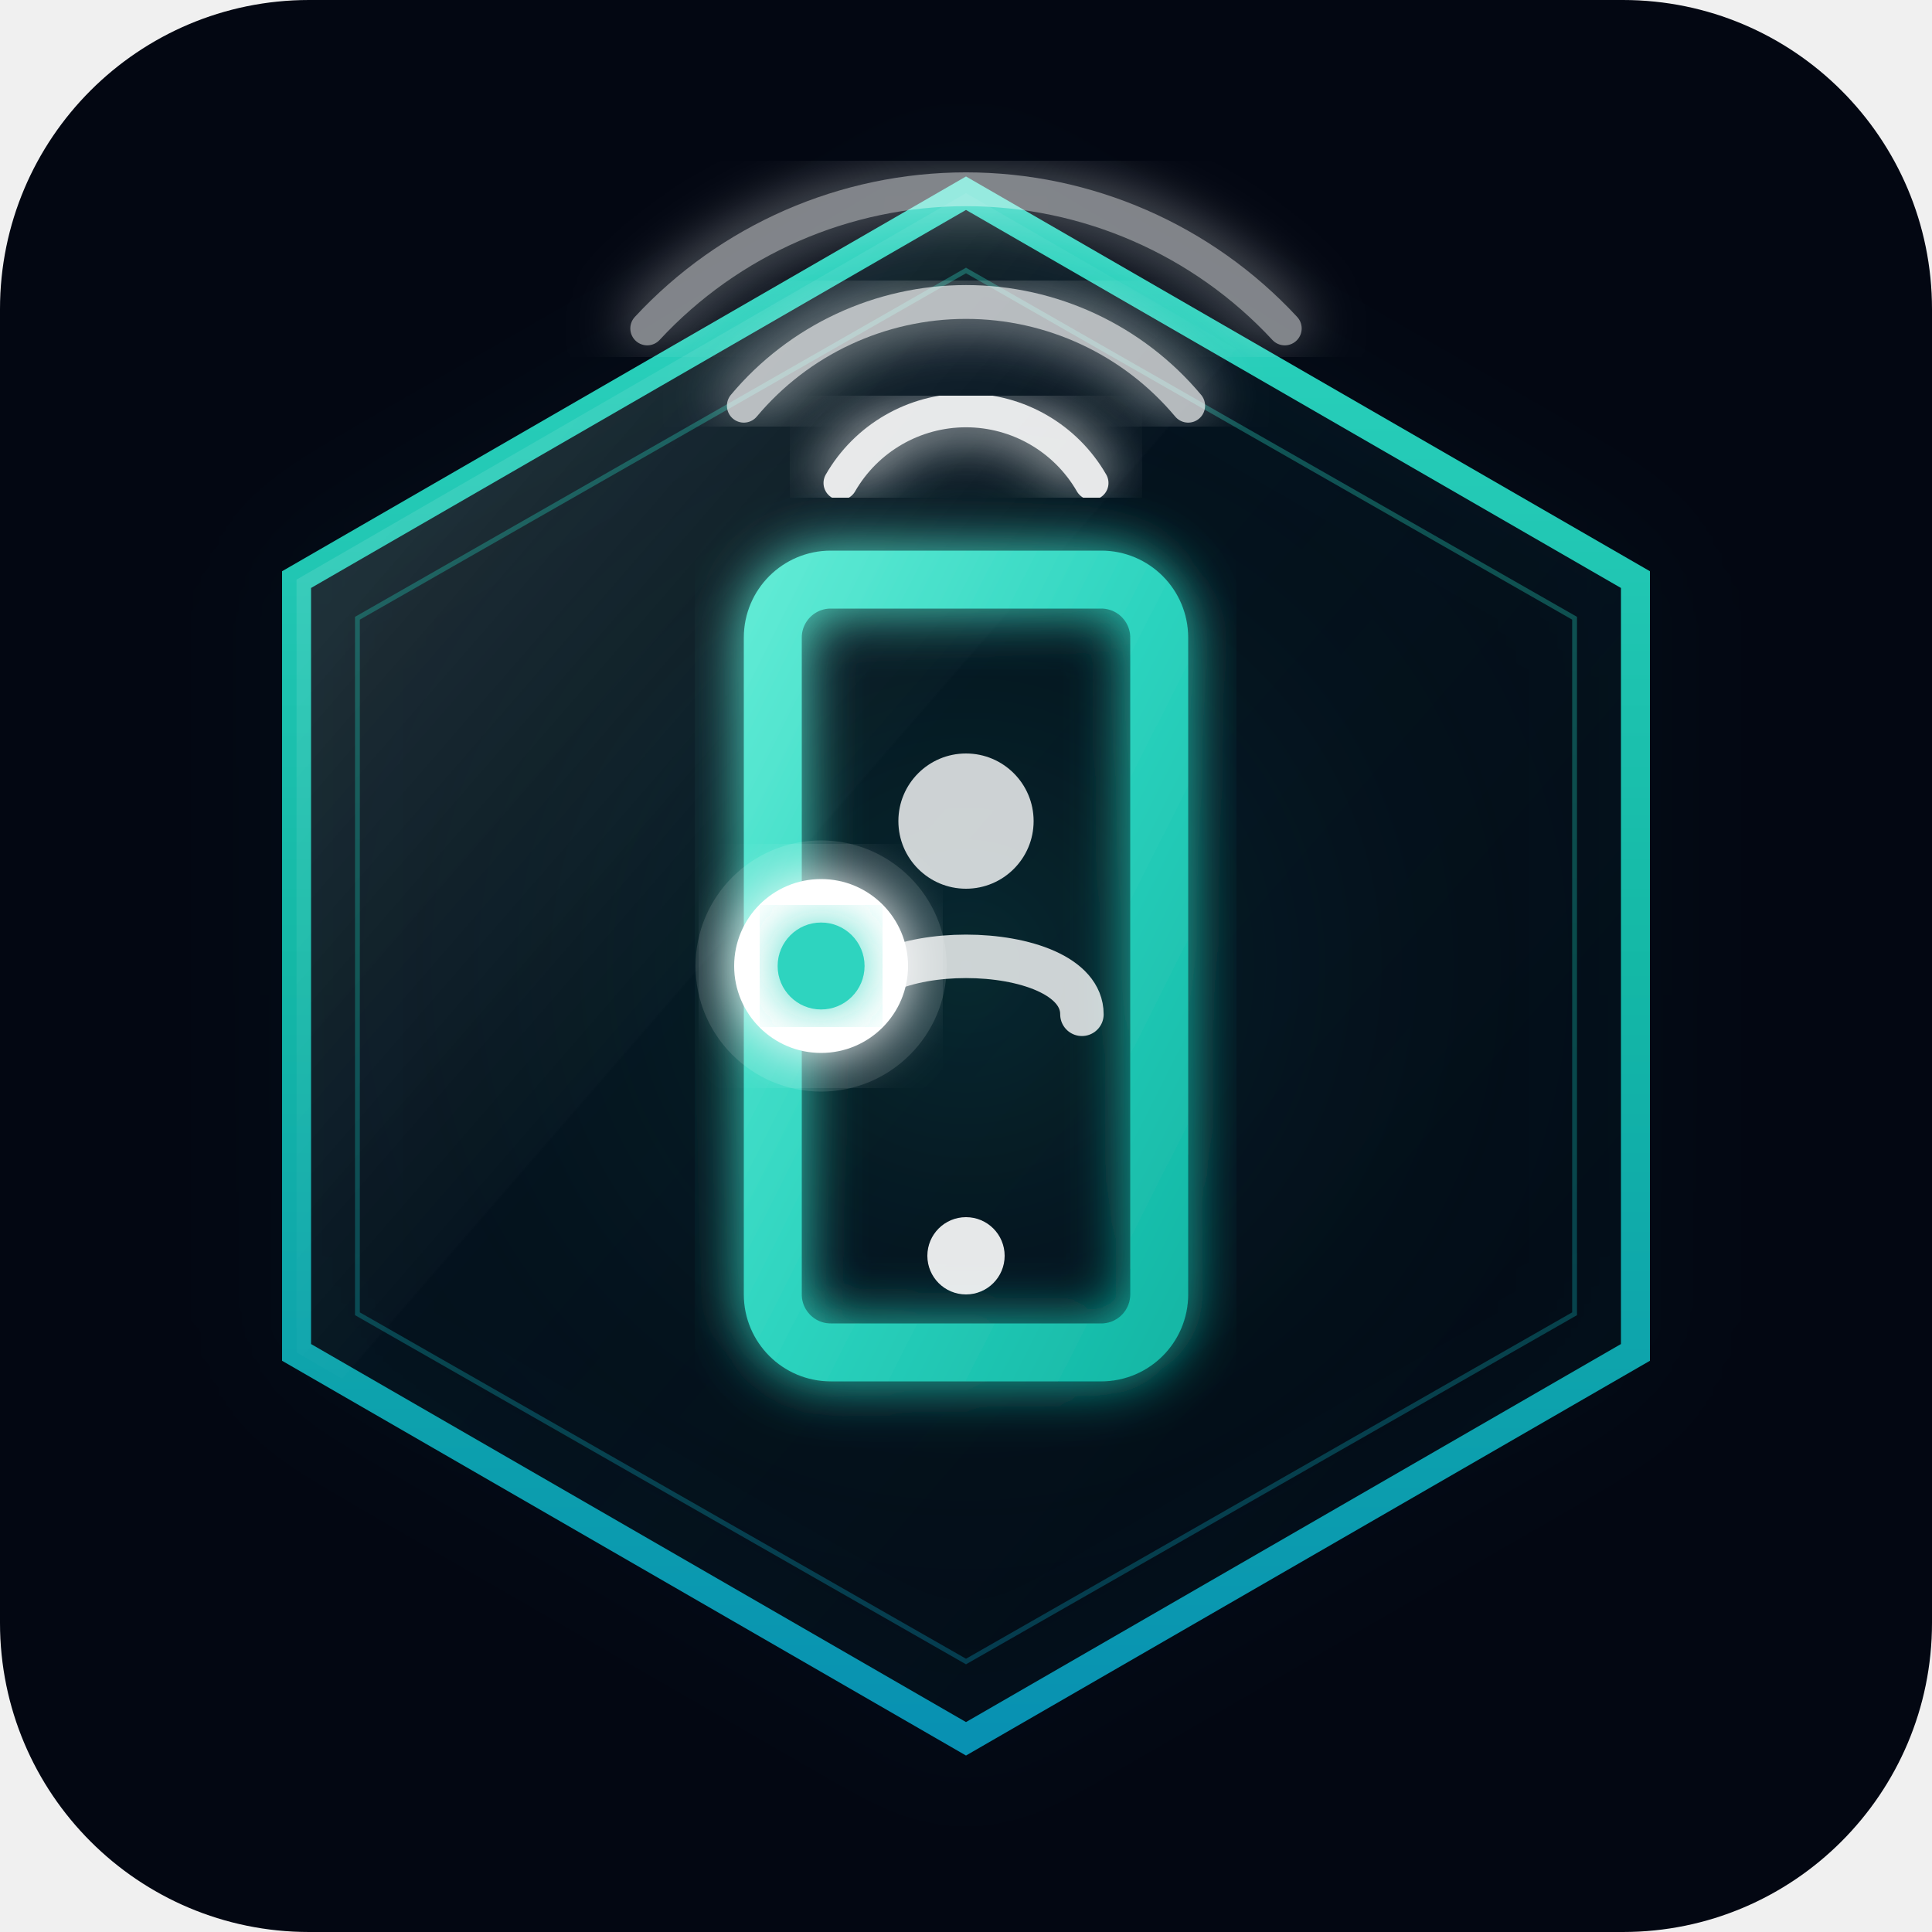
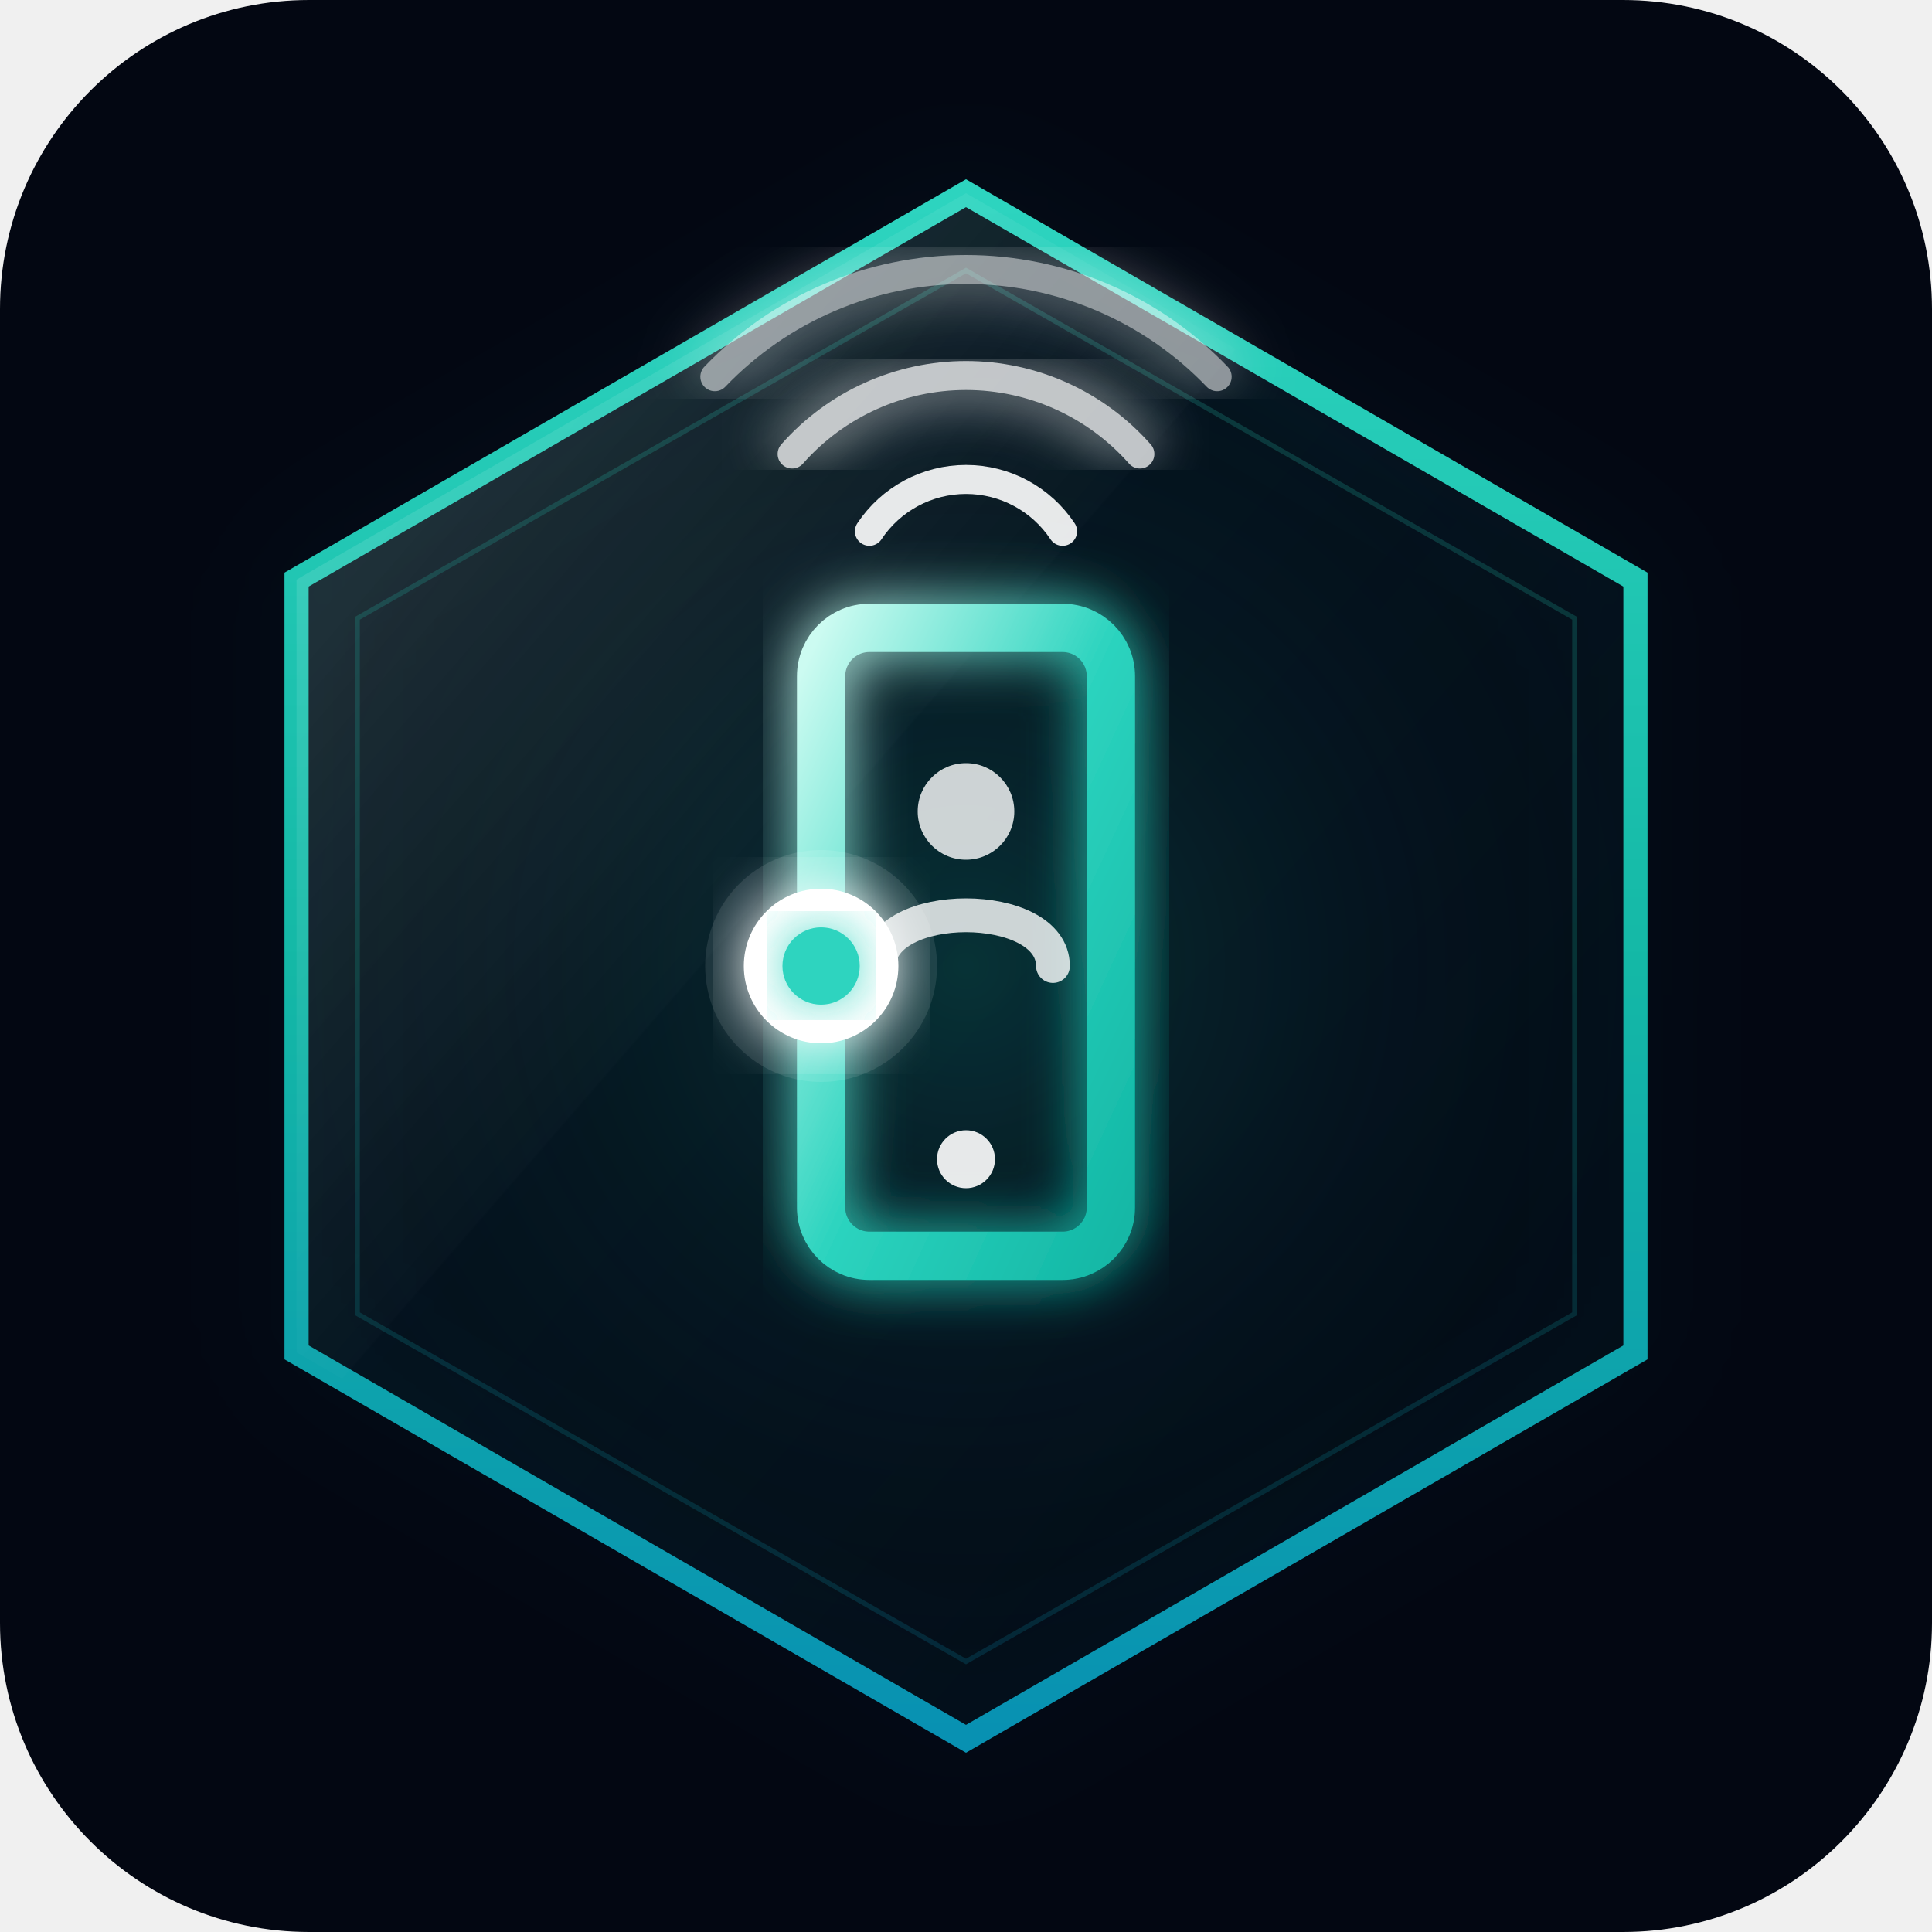
<svg xmlns="http://www.w3.org/2000/svg" viewBox="0 0 200 200">
  <defs>
    <filter id="glow" x="-40%" y="-40%" width="180%" height="180%">
      <feGaussianBlur stdDeviation="6" result="blur" />
      <feMerge>
        <feMergeNode in="blur" />
        <feMergeNode in="SourceGraphic" />
      </feMerge>
    </filter>
    <filter id="softGlow" x="-20%" y="-20%" width="140%" height="140%">
      <feGaussianBlur stdDeviation="3" result="blur" />
      <feMerge>
        <feMergeNode in="blur" />
        <feMergeNode in="SourceGraphic" />
      </feMerge>
    </filter>
    <linearGradient id="hexGrad" x1="0%" y1="0%" x2="0%" y2="100%">
      <stop offset="0%" stop-color="#2dd4bf" />
      <stop offset="50%" stop-color="#14b8a6" />
      <stop offset="100%" stop-color="#0891b2" />
    </linearGradient>
    <linearGradient id="hexFill" x1="0%" y1="0%" x2="100%" y2="100%">
      <stop offset="0%" stop-color="#14b8a6" stop-opacity="0.1" />
      <stop offset="100%" stop-color="#0891b2" stop-opacity="0.02" />
    </linearGradient>
    <linearGradient id="iconGrad" x1="0%" y1="0%" x2="100%" y2="100%">
-       <stop offset="0%" stop-color="#5eead4" />
+       <stop offset="0%" stop-color="#ccfbf1" />
      <stop offset="50%" stop-color="#2dd4bf" />
      <stop offset="100%" stop-color="#14b8a6" />
    </linearGradient>
    <radialGradient id="centerGlow" cx="50%" cy="50%" r="50%">
-       <stop offset="0%" stop-color="#14b8a6" stop-opacity="0.15" />
+       <stop offset="0%" stop-color="#14b8a6" stop-opacity="0.2" />
      <stop offset="100%" stop-color="#030712" stop-opacity="0" />
    </radialGradient>
    <linearGradient id="glassGrad" x1="0%" y1="0%" x2="100%" y2="100%">
      <stop offset="0%" stop-color="#ffffff" stop-opacity="0.15" />
      <stop offset="40%" stop-color="#ffffff" stop-opacity="0.01" />
      <stop offset="40.1%" stop-color="#ffffff" stop-opacity="0" />
      <stop offset="100%" stop-color="#ffffff" stop-opacity="0" />
    </linearGradient>
  </defs>
  <rect width="100%" height="100%" fill="#030712" rx="32" />
-   <circle cx="100" cy="100" r="70" fill="url(#centerGlow)" />
+   <circle cx="100" cy="100" r="75" fill="url(#centerGlow)" />
  <polygon points="100,20 169.3,60 169.3,140 100,180 30.7,140 30.7,60" fill="none" stroke="url(#hexGrad)" stroke-width="0.8" opacity="0.3" filter="url(#glow)" />
-   <polygon points="100,20 169.3,60 169.3,140 100,180 30.7,140 30.7,60" fill="url(#hexFill)" stroke="url(#hexGrad)" stroke-width="3" />
+   <polygon points="100,20 169.3,60 169.3,140 100,180 30.7,140 30.7,60" fill="url(#hexFill)" stroke="url(#hexGrad)" stroke-width="2.5" />
  <polygon points="100,20 169.3,60 169.3,140 100,180 30.7,140 30.7,60" fill="url(#glassGrad)" />
-   <polygon points="100,28 163,64 163,136 100,172 37,136 37,64" fill="none" stroke="url(#hexGrad)" stroke-width="0.5" opacity="0.35" />
-   <rect x="80" y="60" width="40" height="80" rx="6" fill="none" stroke="url(#iconGrad)" stroke-width="6" filter="url(#softGlow)" />
-   <circle cx="100" cy="130" r="4" fill="#FFFFFF" opacity="0.9" />
-   <path d="M 87,50 A 15,15 0 0 1 113,50" fill="none" stroke="#FFFFFF" stroke-width="3.5" stroke-linecap="round" filter="url(#softGlow)" opacity="0.9" />
-   <path d="M 77,42 A 30,30 0 0 1 123,42" fill="none" stroke="#FFFFFF" stroke-width="3.5" stroke-linecap="round" filter="url(#softGlow)" opacity="0.7" />
-   <path d="M 67,34 A 45,45 0 0 1 133,34" fill="none" stroke="#FFFFFF" stroke-width="3.5" stroke-linecap="round" filter="url(#softGlow)" opacity="0.5" />
-   <circle cx="100" cy="85" r="7" fill="#FFFFFF" opacity="0.8" />
-   <path d="M 88,105 C 88,97 112,97 112,105" fill="none" stroke="#FFFFFF" stroke-width="4.5" stroke-linecap="round" opacity="0.8" />
-   <circle cx="85" cy="100" r="13" fill="#FFFFFF" opacity="0.12" />
-   <circle cx="85" cy="100" r="9" fill="#FFFFFF" filter="url(#softGlow)" />
-   <circle cx="85" cy="100" r="4.5" fill="#2dd4bf" filter="url(#softGlow)" />
+   <polygon points="100,28 163,64 163,136 100,172 37,136 37,64" fill="none" stroke="url(#hexGrad)" stroke-width="0.5" opacity="0.2" />
+   <g transform="translate(10, 10)">
+     <rect x="75" y="55" width="30" height="65" rx="5" fill="none" stroke="url(#iconGrad)" stroke-width="5" filter="url(#softGlow)" />
+     <circle cx="90" cy="110" r="3" fill="#FFFFFF" opacity="0.9" />
+     <path d="M 80,45 A 12,12 0 0 1 100,45" fill="none" stroke="#FFFFFF" stroke-width="3" stroke-linecap="round" opacity="0.9" />
+     <path d="M 72,37 A 24,24 0 0 1 108,37" fill="none" stroke="#FFFFFF" stroke-width="3" stroke-linecap="round" opacity="0.75" filter="url(#softGlow)" />
+     <path d="M 64,29 A 36,36 0 0 1 116,29" fill="none" stroke="#FFFFFF" stroke-width="3" stroke-linecap="round" opacity="0.55" filter="url(#softGlow)" />
+     <circle cx="90" cy="74" r="5" fill="#FFFFFF" opacity="0.8" />
+     <path d="M 81,90 C 81,83 99,83 99,90" fill="none" stroke="#FFFFFF" stroke-width="3.5" stroke-linecap="round" opacity="0.8" />
+   </g>
+   <circle cx="85" cy="100" r="12" fill="#FFFFFF" opacity="0.1" />
+   <circle cx="85" cy="100" r="8" fill="#FFFFFF" filter="url(#softGlow)" />
+   <circle cx="85" cy="100" r="4" fill="#2dd4bf" filter="url(#softGlow)" />
</svg>
